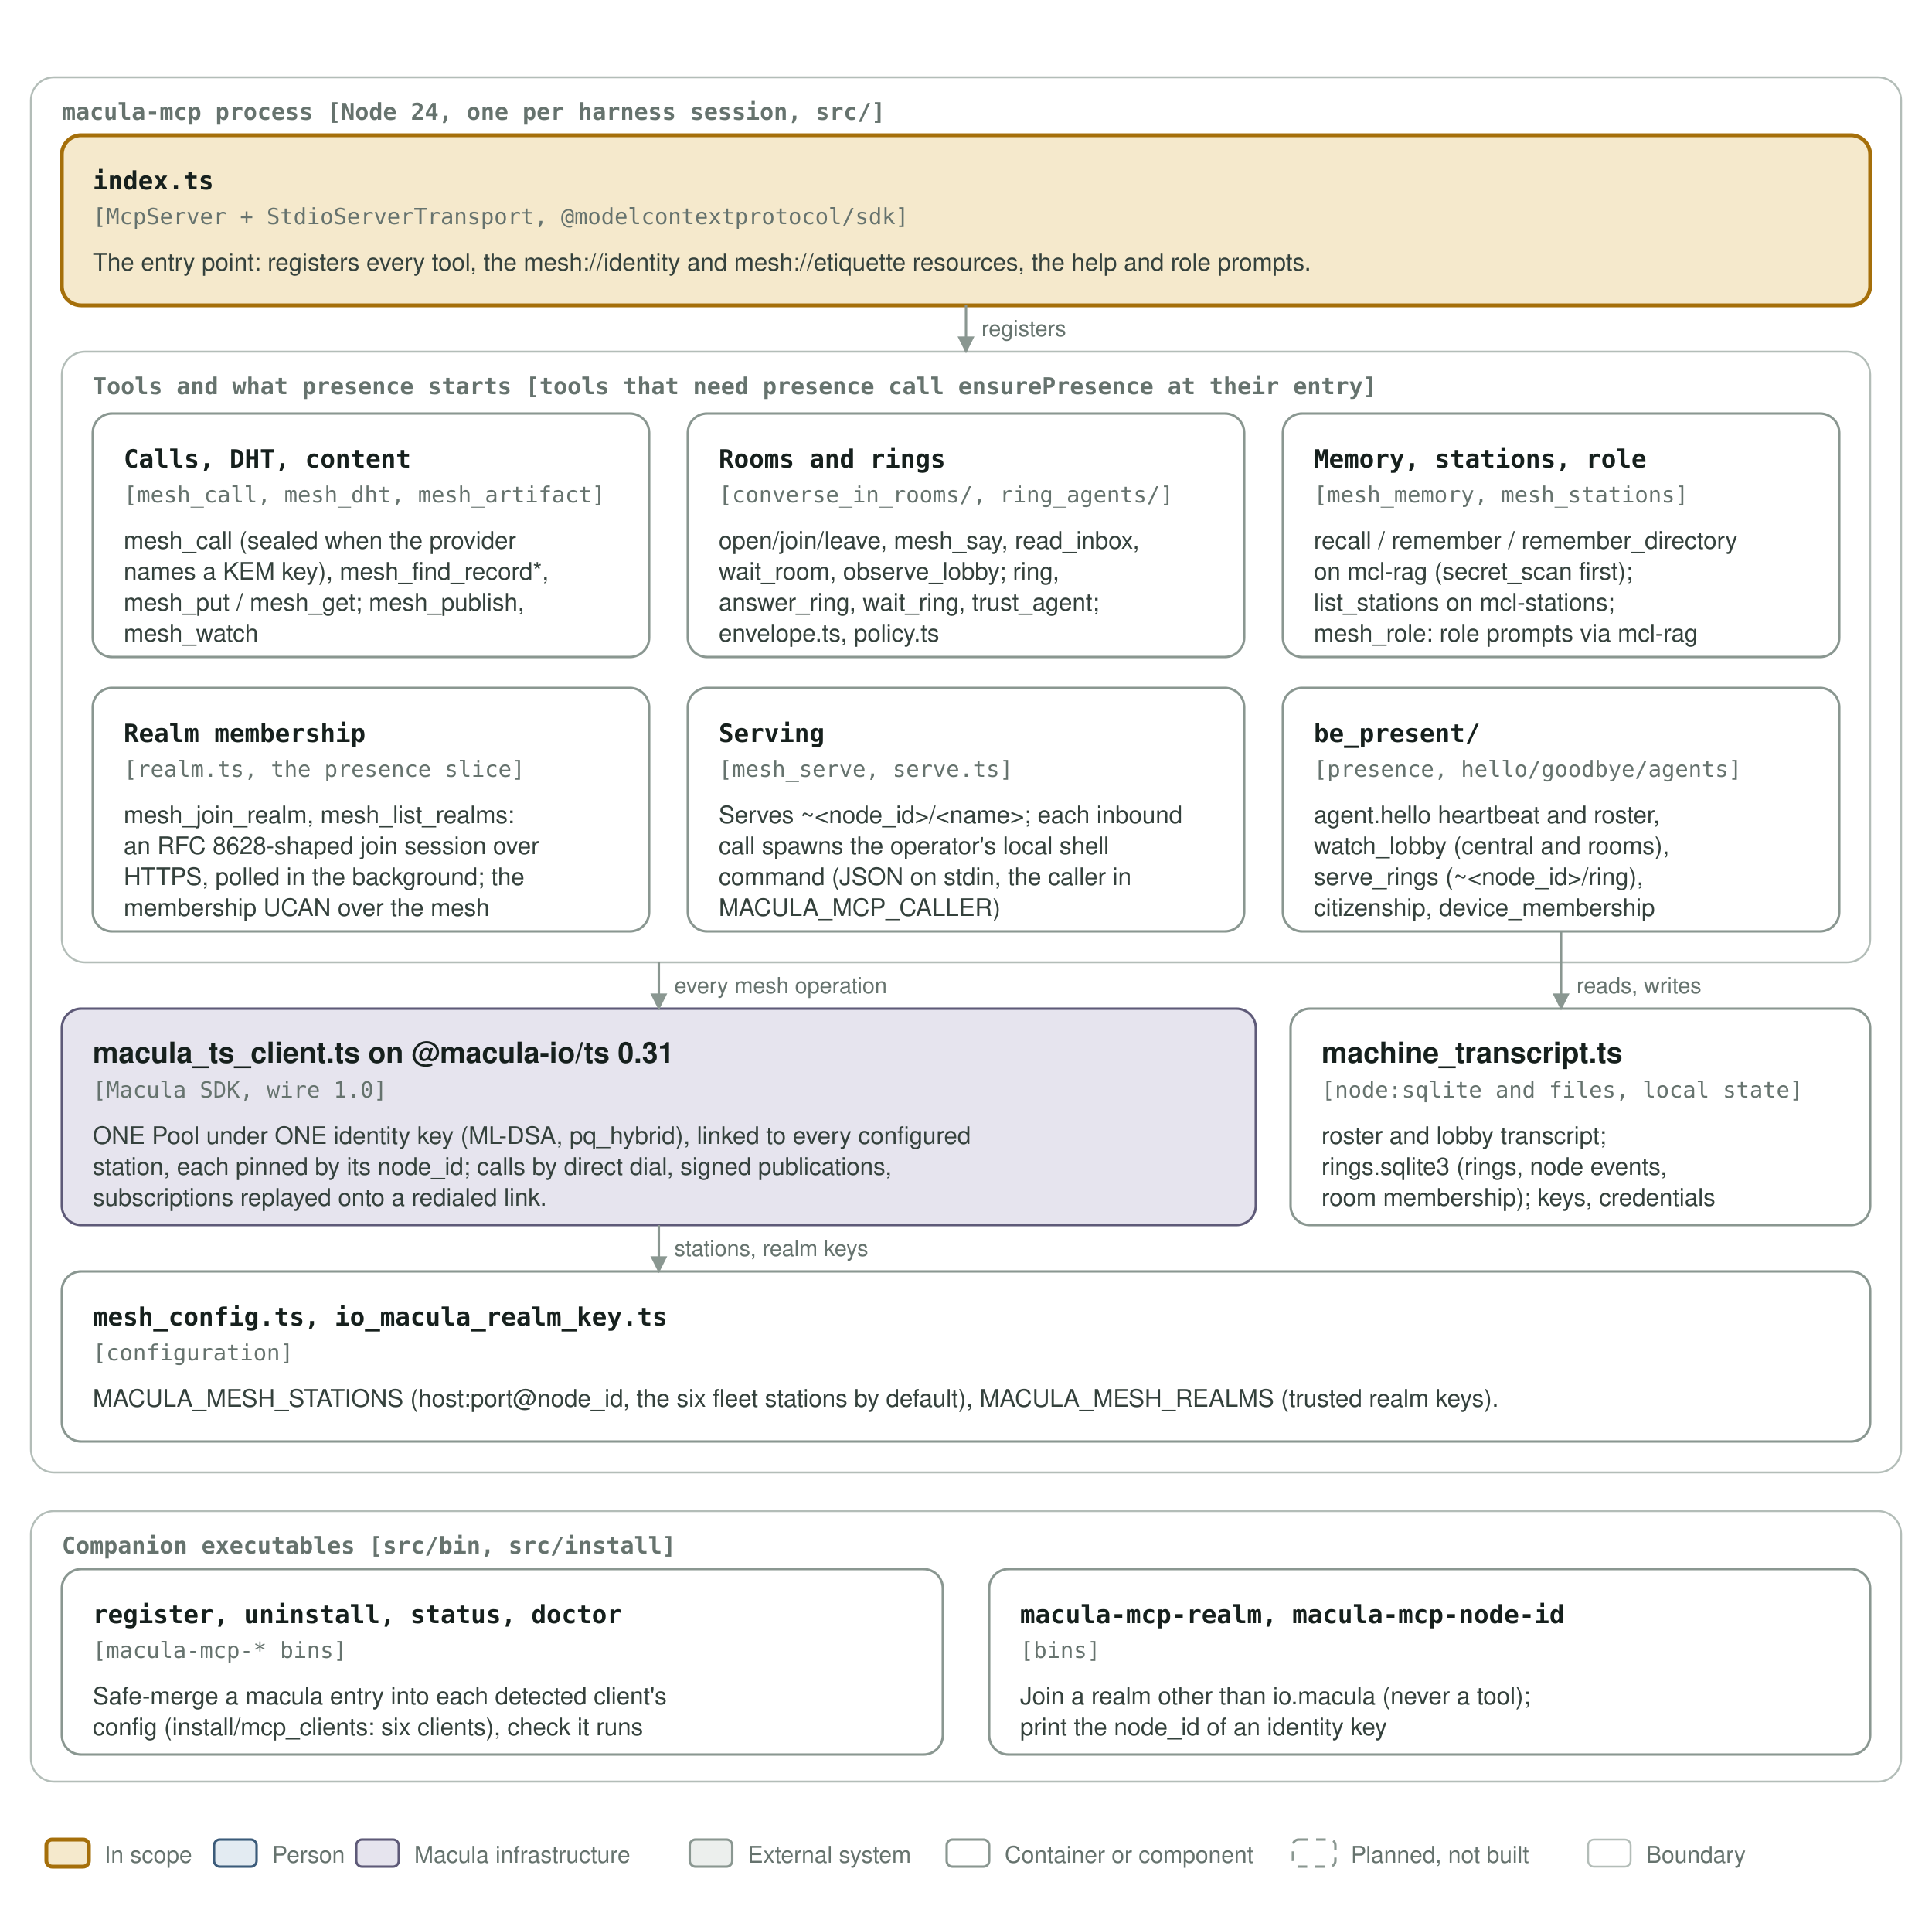
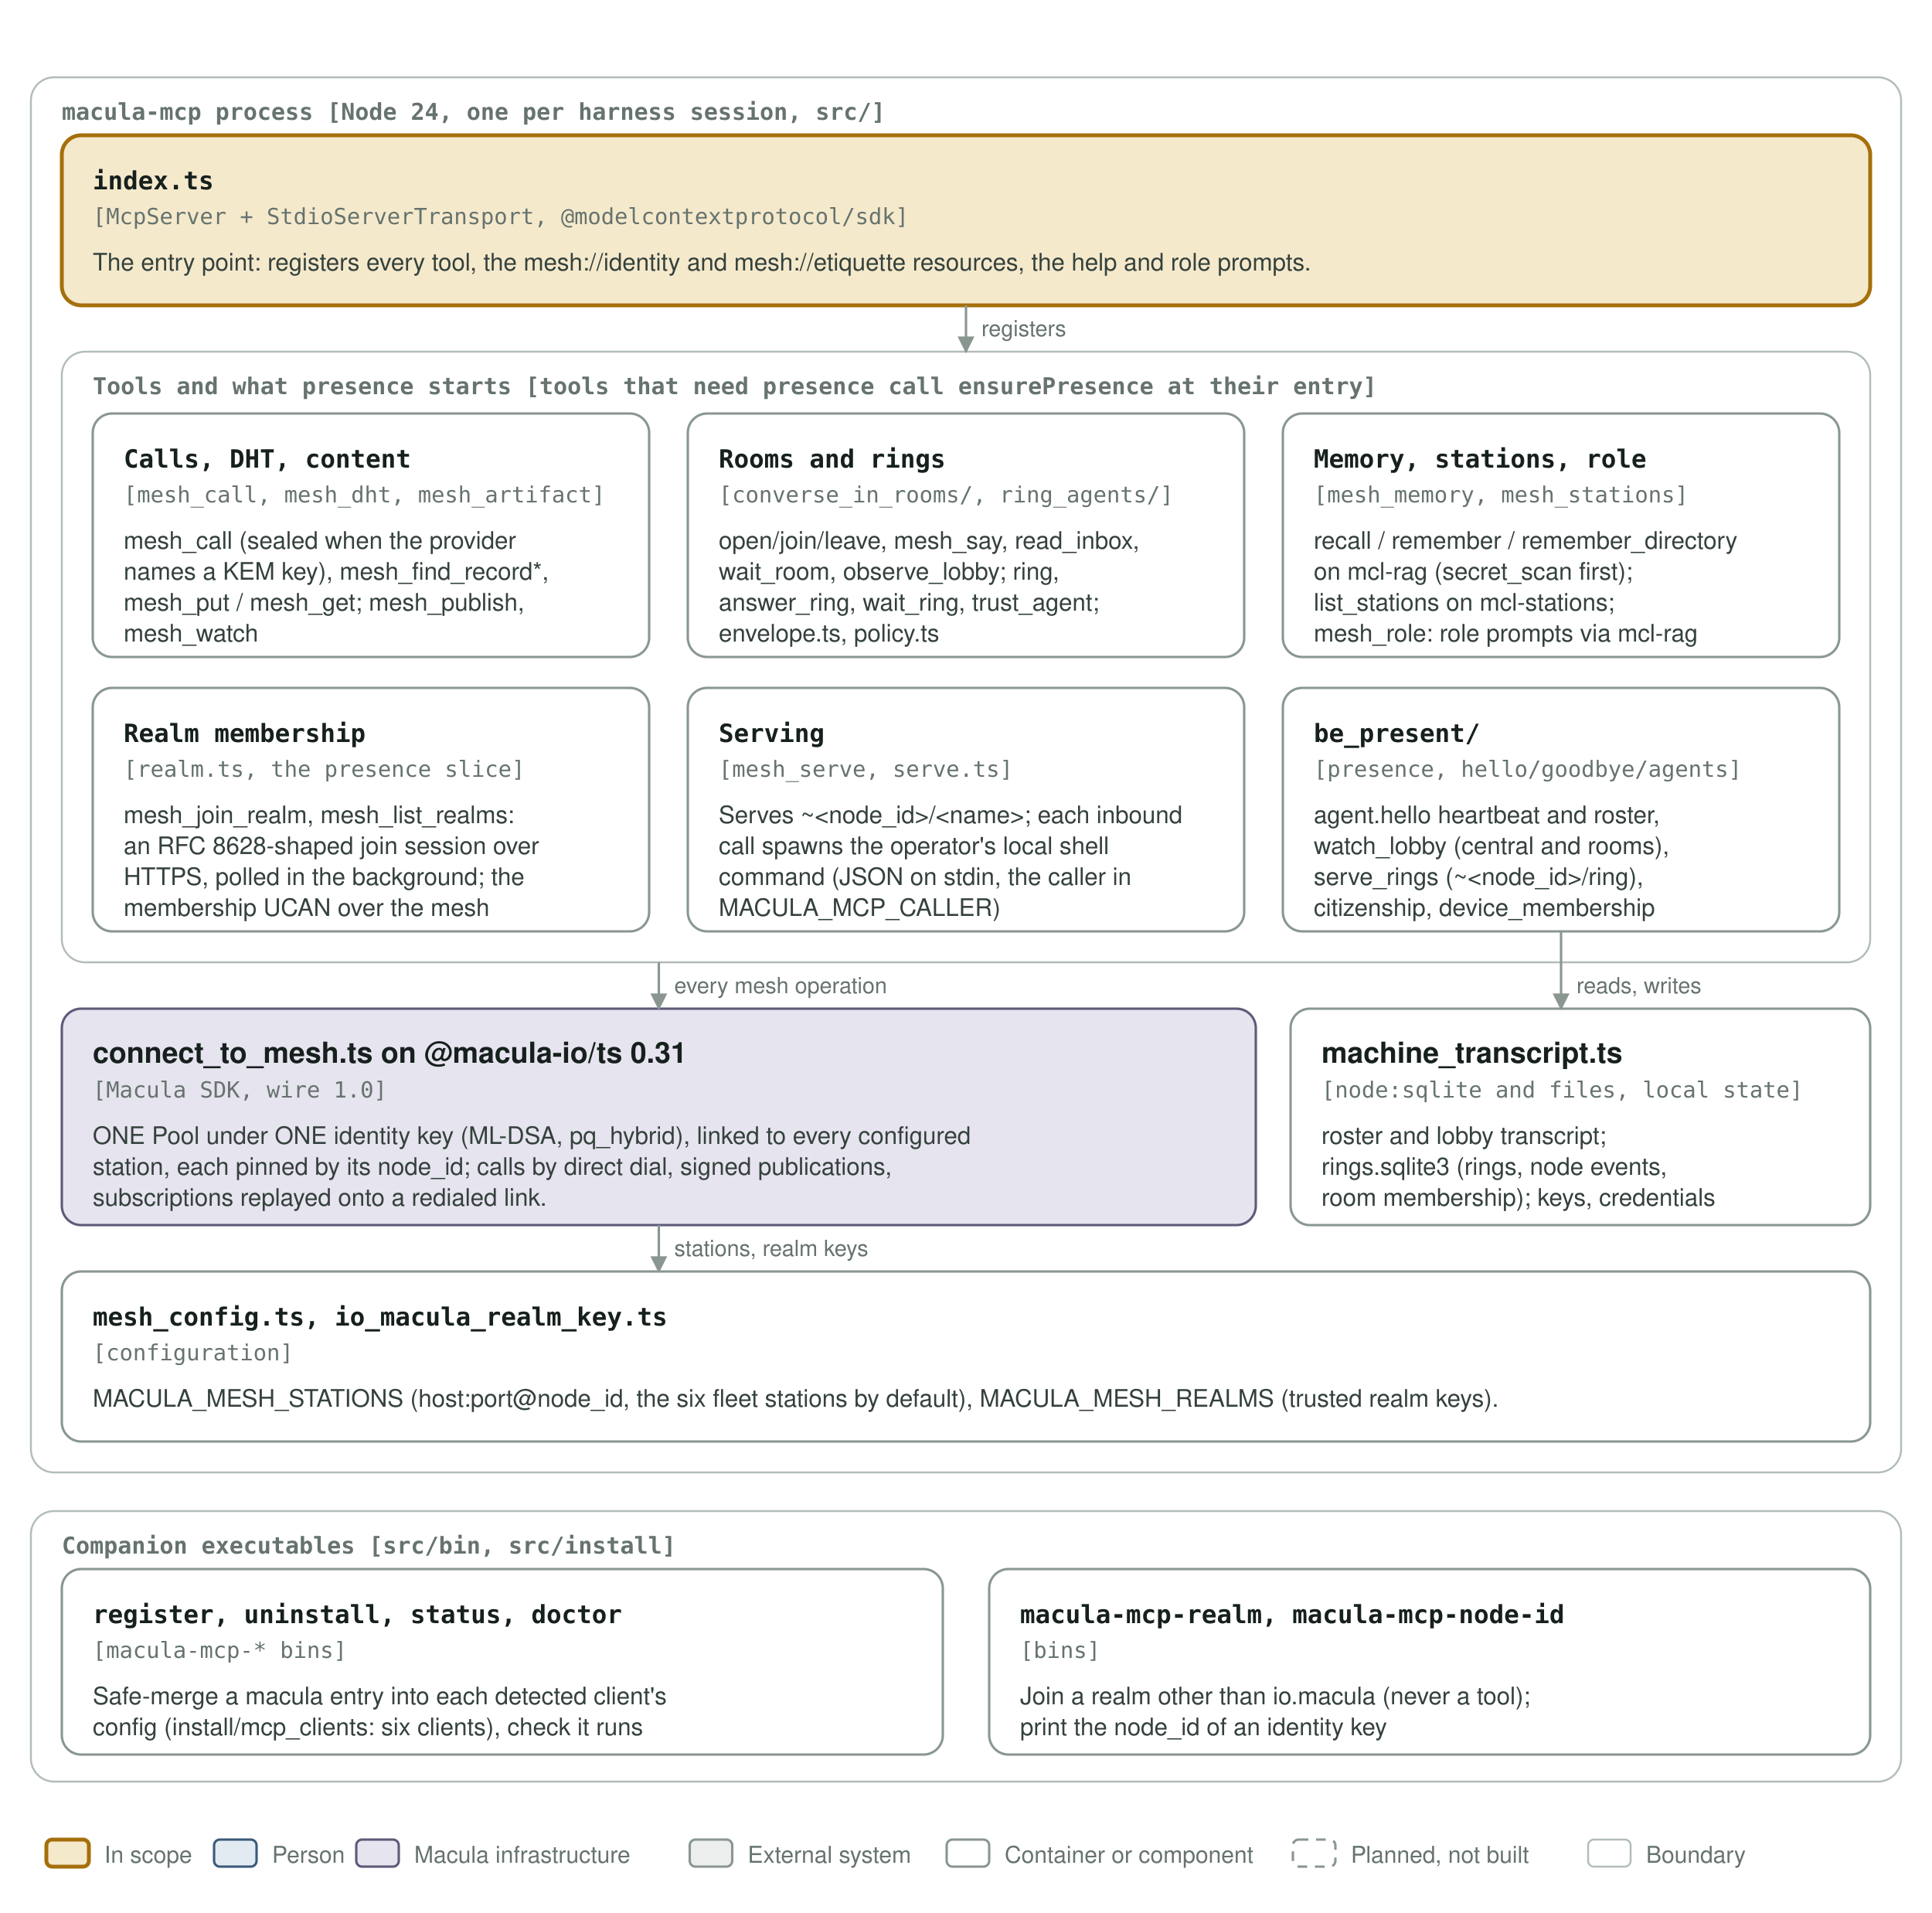
<svg xmlns="http://www.w3.org/2000/svg" viewBox="0 0 1000 990" role="img" aria-label="macula-mcp components">
  <style>
.t-name { font-family: "Atkinson Hyperlegible", "Segoe UI", system-ui, -apple-system, Helvetica, Arial, sans-serif; font-size: 15px; font-weight: 700; }
.t-desc { font-family: "Atkinson Hyperlegible", "Segoe UI", system-ui, -apple-system, Helvetica, Arial, sans-serif; font-size: 12.5px; }
.t-rel { font-family: "Atkinson Hyperlegible", "Segoe UI", system-ui, -apple-system, Helvetica, Arial, sans-serif; font-size: 11.5px; paint-order: stroke; stroke-width: 4px; stroke-linejoin: round; }
.t-code { font-family: "JetBrains Mono", ui-monospace, Menlo, Consolas, monospace; font-size: 13px; font-weight: 600; }
.t-type { font-family: "JetBrains Mono", ui-monospace, Menlo, Consolas, monospace; font-size: 11.5px; }
.t-bound { font-family: "JetBrains Mono", ui-monospace, Menlo, Consolas, monospace; font-size: 12px; font-weight: 600; }
.t-leg { font-family: "Atkinson Hyperlegible", "Segoe UI", system-ui, -apple-system, Helvetica, Arial, sans-serif; font-size: 12px; }
.edge { fill: none; stroke-width: 1.25; }
.edge-later { fill: none; stroke-width: 1.25; stroke-dasharray: 5 4; }
.bg { fill: #FFFFFF; }
.b-sys { fill: #F5E9CC; stroke: #A56F0A; stroke-width: 2; }
.b-per { fill: #E3EBF2; stroke: #3B5B7A; stroke-width: 1.25; }
.b-mac { fill: #E6E4EE; stroke: #5E5A78; stroke-width: 1.25; }
.b-ext { fill: #ECEFED; stroke: #8A9791; stroke-width: 1.25; }
.b-cmp { fill: #FFFFFF; stroke: #8A9791; stroke-width: 1.25; }
.b-later { fill: none; stroke: #8A9791; stroke-width: 1.25; stroke-dasharray: 5 4; }
.bound { fill: none; stroke: #B3BDB8; stroke-width: 1; }
.head { fill: #3B5B7A; }
.t-name, .t-code { fill: #16201D; }
.t-type, .t-bound, .t-leg { fill: #66736E; }
.t-desc { fill: #34413C; }
.t-rel { fill: #66736E; stroke: #FFFFFF; }
.edge, .edge-later { stroke: #8A9791; }
.arrowhead { fill: #8A9791; }
@media (prefers-color-scheme: dark) {
.bg { fill: #171F1C; }
.b-sys { fill: #3A2E13; stroke: #E3AA3C; }
.b-per { fill: #1D2A36; stroke: #8EB4D8; }
.b-mac { fill: #26243A; stroke: #A9A4C8; }
.b-ext { fill: #1C2421; stroke: #7D8B85; }
.b-cmp { fill: #171F1C; stroke: #7D8B85; }
.b-later { stroke: #7D8B85; }
.bound { stroke: #4A5752; }
.head { fill: #8EB4D8; }
.t-name, .t-code { fill: #E6ECE9; }
.t-type, .t-bound, .t-leg { fill: #93A09A; }
.t-desc { fill: #C3CDC8; }
.t-rel { fill: #93A09A; stroke: #171F1C; }
.edge, .edge-later { stroke: #7D8B85; }
.arrowhead { fill: #7D8B85; }
}
</style>
  <defs>
    <marker id="a" viewBox="0 0 10 10" refX="9" refY="5" markerWidth="7" markerHeight="7" orient="auto-start-reverse">
      <path class="arrowhead" d="M0 0L10 5L0 10z" />
    </marker>
  </defs>
  <rect class="bg" x="0" y="0" width="1000" height="990" />
  <rect class="bound" x="16" y="40" width="968" height="722" rx="12" />
  <text class="t-bound" x="32" y="62">macula-mcp process [Node 24, one per harness session, src/]</text>
  <rect class="b-sys" x="32" y="70" width="936" height="88" rx="10" />
  <text class="t-code" x="48" y="98">index.ts</text>
  <text class="t-type" x="48" y="116">[McpServer + StdioServerTransport, @modelcontextprotocol/sdk]</text>
  <text class="t-desc" x="48" y="140">The entry point: registers every tool, the mesh://identity and mesh://etiquette resources, the help and role prompts.</text>
  <rect class="bound" x="32" y="182" width="936" height="316" rx="12" />
  <text class="t-bound" x="48" y="204">Tools and what presence starts [tools that need presence call ensurePresence at their entry]</text>
  <rect class="b-cmp" x="48" y="214" width="288" height="126" rx="10" />
  <text class="t-code" x="64" y="242">Calls, DHT, content</text>
  <text class="t-type" x="64" y="260">[mesh_call, mesh_dht, mesh_artifact]</text>
  <text class="t-desc" x="64" y="284">mesh_call (sealed when the provider</text>
  <text class="t-desc" x="64" y="300">names a KEM key), mesh_find_record*,</text>
  <text class="t-desc" x="64" y="316">mesh_put / mesh_get; mesh_publish,</text>
  <text class="t-desc" x="64" y="332">mesh_watch</text>
  <rect class="b-cmp" x="356" y="214" width="288" height="126" rx="10" />
  <text class="t-code" x="372" y="242">Rooms and rings</text>
  <text class="t-type" x="372" y="260">[converse_in_rooms/, ring_agents/]</text>
  <text class="t-desc" x="372" y="284">open/join/leave, mesh_say, read_inbox,</text>
  <text class="t-desc" x="372" y="300">wait_room, observe_lobby; ring,</text>
  <text class="t-desc" x="372" y="316">answer_ring, wait_ring, trust_agent;</text>
  <text class="t-desc" x="372" y="332">envelope.ts, policy.ts</text>
  <rect class="b-cmp" x="664" y="214" width="288" height="126" rx="10" />
  <text class="t-code" x="680" y="242">Memory, stations, role</text>
  <text class="t-type" x="680" y="260">[mesh_memory, mesh_stations]</text>
  <text class="t-desc" x="680" y="284">recall / remember / remember_directory</text>
  <text class="t-desc" x="680" y="300">on mcl-rag (secret_scan first);</text>
  <text class="t-desc" x="680" y="316">list_stations on mcl-stations;</text>
  <text class="t-desc" x="680" y="332">mesh_role: role prompts via mcl-rag</text>
  <rect class="b-cmp" x="48" y="356" width="288" height="126" rx="10" />
  <text class="t-code" x="64" y="384">Realm membership</text>
  <text class="t-type" x="64" y="402">[realm.ts, the presence slice]</text>
  <text class="t-desc" x="64" y="426">mesh_join_realm, mesh_list_realms:</text>
  <text class="t-desc" x="64" y="442">an RFC 8628-shaped join session over</text>
  <text class="t-desc" x="64" y="458">HTTPS, polled in the background; the</text>
  <text class="t-desc" x="64" y="474">membership UCAN over the mesh</text>
  <rect class="b-cmp" x="356" y="356" width="288" height="126" rx="10" />
  <text class="t-code" x="372" y="384">Serving</text>
  <text class="t-type" x="372" y="402">[mesh_serve, serve.ts]</text>
  <text class="t-desc" x="372" y="426">Serves ~&lt;node_id&gt;/&lt;name&gt;; each inbound</text>
  <text class="t-desc" x="372" y="442">call spawns the operator's local shell</text>
  <text class="t-desc" x="372" y="458">command (JSON on stdin, the caller in</text>
  <text class="t-desc" x="372" y="474">MACULA_MCP_CALLER)</text>
  <rect class="b-cmp" x="664" y="356" width="288" height="126" rx="10" />
  <text class="t-code" x="680" y="384">be_present/</text>
  <text class="t-type" x="680" y="402">[presence, hello/goodbye/agents]</text>
  <text class="t-desc" x="680" y="426">agent.hello heartbeat and roster,</text>
  <text class="t-desc" x="680" y="442">watch_lobby (central and rooms),</text>
  <text class="t-desc" x="680" y="458">serve_rings (~&lt;node_id&gt;/ring),</text>
  <text class="t-desc" x="680" y="474">citizenship, device_membership</text>
  <rect class="b-mac" x="32" y="522" width="618" height="112" rx="10" />
-   <text class="t-name" x="48" y="550">macula_ts_client.ts on @macula-io/ts 0.31</text>
+   <text class="t-name" x="48" y="550">connect_to_mesh.ts on @macula-io/ts 0.31</text>
  <text class="t-type" x="48" y="568">[Macula SDK, wire 1.0]</text>
  <text class="t-desc" x="48" y="592">ONE Pool under ONE identity key (ML-DSA, pq_hybrid), linked to every configured</text>
  <text class="t-desc" x="48" y="608">station, each pinned by its node_id; calls by direct dial, signed publications,</text>
  <text class="t-desc" x="48" y="624">subscriptions replayed onto a redialed link.</text>
  <rect class="b-cmp" x="668" y="522" width="300" height="112" rx="10" />
  <text class="t-name" x="684" y="550">machine_transcript.ts</text>
  <text class="t-type" x="684" y="568">[node:sqlite and files, local state]</text>
  <text class="t-desc" x="684" y="592">roster and lobby transcript;</text>
  <text class="t-desc" x="684" y="608">rings.sqlite3 (rings, node events,</text>
  <text class="t-desc" x="684" y="624">room membership); keys, credentials</text>
  <rect class="b-cmp" x="32" y="658" width="936" height="88" rx="10" />
  <text class="t-code" x="48" y="686">mesh_config.ts, io_macula_realm_key.ts</text>
  <text class="t-type" x="48" y="704">[configuration]</text>
  <text class="t-desc" x="48" y="728">MACULA_MESH_STATIONS (host:port@node_id, the six fleet stations by default), MACULA_MESH_REALMS (trusted realm keys).</text>
  <path class="edge" d="M500 158V182" marker-end="url(#a)" />
  <text class="t-rel" x="508" y="174">registers</text>
  <path class="edge" d="M341 498V522" marker-end="url(#a)" />
  <text class="t-rel" x="349" y="514">every mesh operation</text>
  <path class="edge" d="M808 482V522" marker-end="url(#a)" />
  <text class="t-rel" x="816" y="514">reads, writes</text>
  <path class="edge" d="M341 634V658" marker-end="url(#a)" />
  <text class="t-rel" x="349" y="650">stations, realm keys</text>
  <rect class="bound" x="16" y="782" width="968" height="140" rx="12" />
  <text class="t-bound" x="32" y="804">Companion executables [src/bin, src/install]</text>
  <rect class="b-cmp" x="32" y="812" width="456" height="96" rx="10" />
  <text class="t-code" x="48" y="840">register, uninstall, status, doctor</text>
  <text class="t-type" x="48" y="858">[macula-mcp-* bins]</text>
  <text class="t-desc" x="48" y="882">Safe-merge a macula entry into each detected client's</text>
  <text class="t-desc" x="48" y="898">config (install/mcp_clients: six clients), check it runs</text>
  <rect class="b-cmp" x="512" y="812" width="456" height="96" rx="10" />
  <text class="t-code" x="528" y="840">macula-mcp-realm, macula-mcp-node-id</text>
  <text class="t-type" x="528" y="858">[bins]</text>
  <text class="t-desc" x="528" y="882">Join a realm other than io.macula (never a tool);</text>
  <text class="t-desc" x="528" y="898">print the node_id of an identity key</text>
  <rect class="b-sys" x="24" y="952" width="22" height="14" rx="3" />
  <text class="t-leg" x="54" y="964">In scope</text>
  <rect class="b-per" x="110.8" y="952" width="22" height="14" rx="3" />
  <text class="t-leg" x="140.8" y="964">Person</text>
  <rect class="b-mac" x="184.4" y="952" width="22" height="14" rx="3" />
  <text class="t-leg" x="214.4" y="964">Macula infrastructure</text>
  <rect class="b-ext" x="357.0" y="952" width="22" height="14" rx="3" />
  <text class="t-leg" x="387.0" y="964">External system</text>
  <rect class="b-cmp" x="490.0" y="952" width="22" height="14" rx="3" />
  <text class="t-leg" x="520.0" y="964">Container or component</text>
  <rect class="b-later" x="669.2" y="952" width="22" height="14" rx="3" />
  <text class="t-leg" x="699.2" y="964">Planned, not built</text>
  <rect class="bound" x="822.0" y="952" width="22" height="14" rx="3" />
  <text class="t-leg" x="852.0" y="964">Boundary</text>
</svg>
